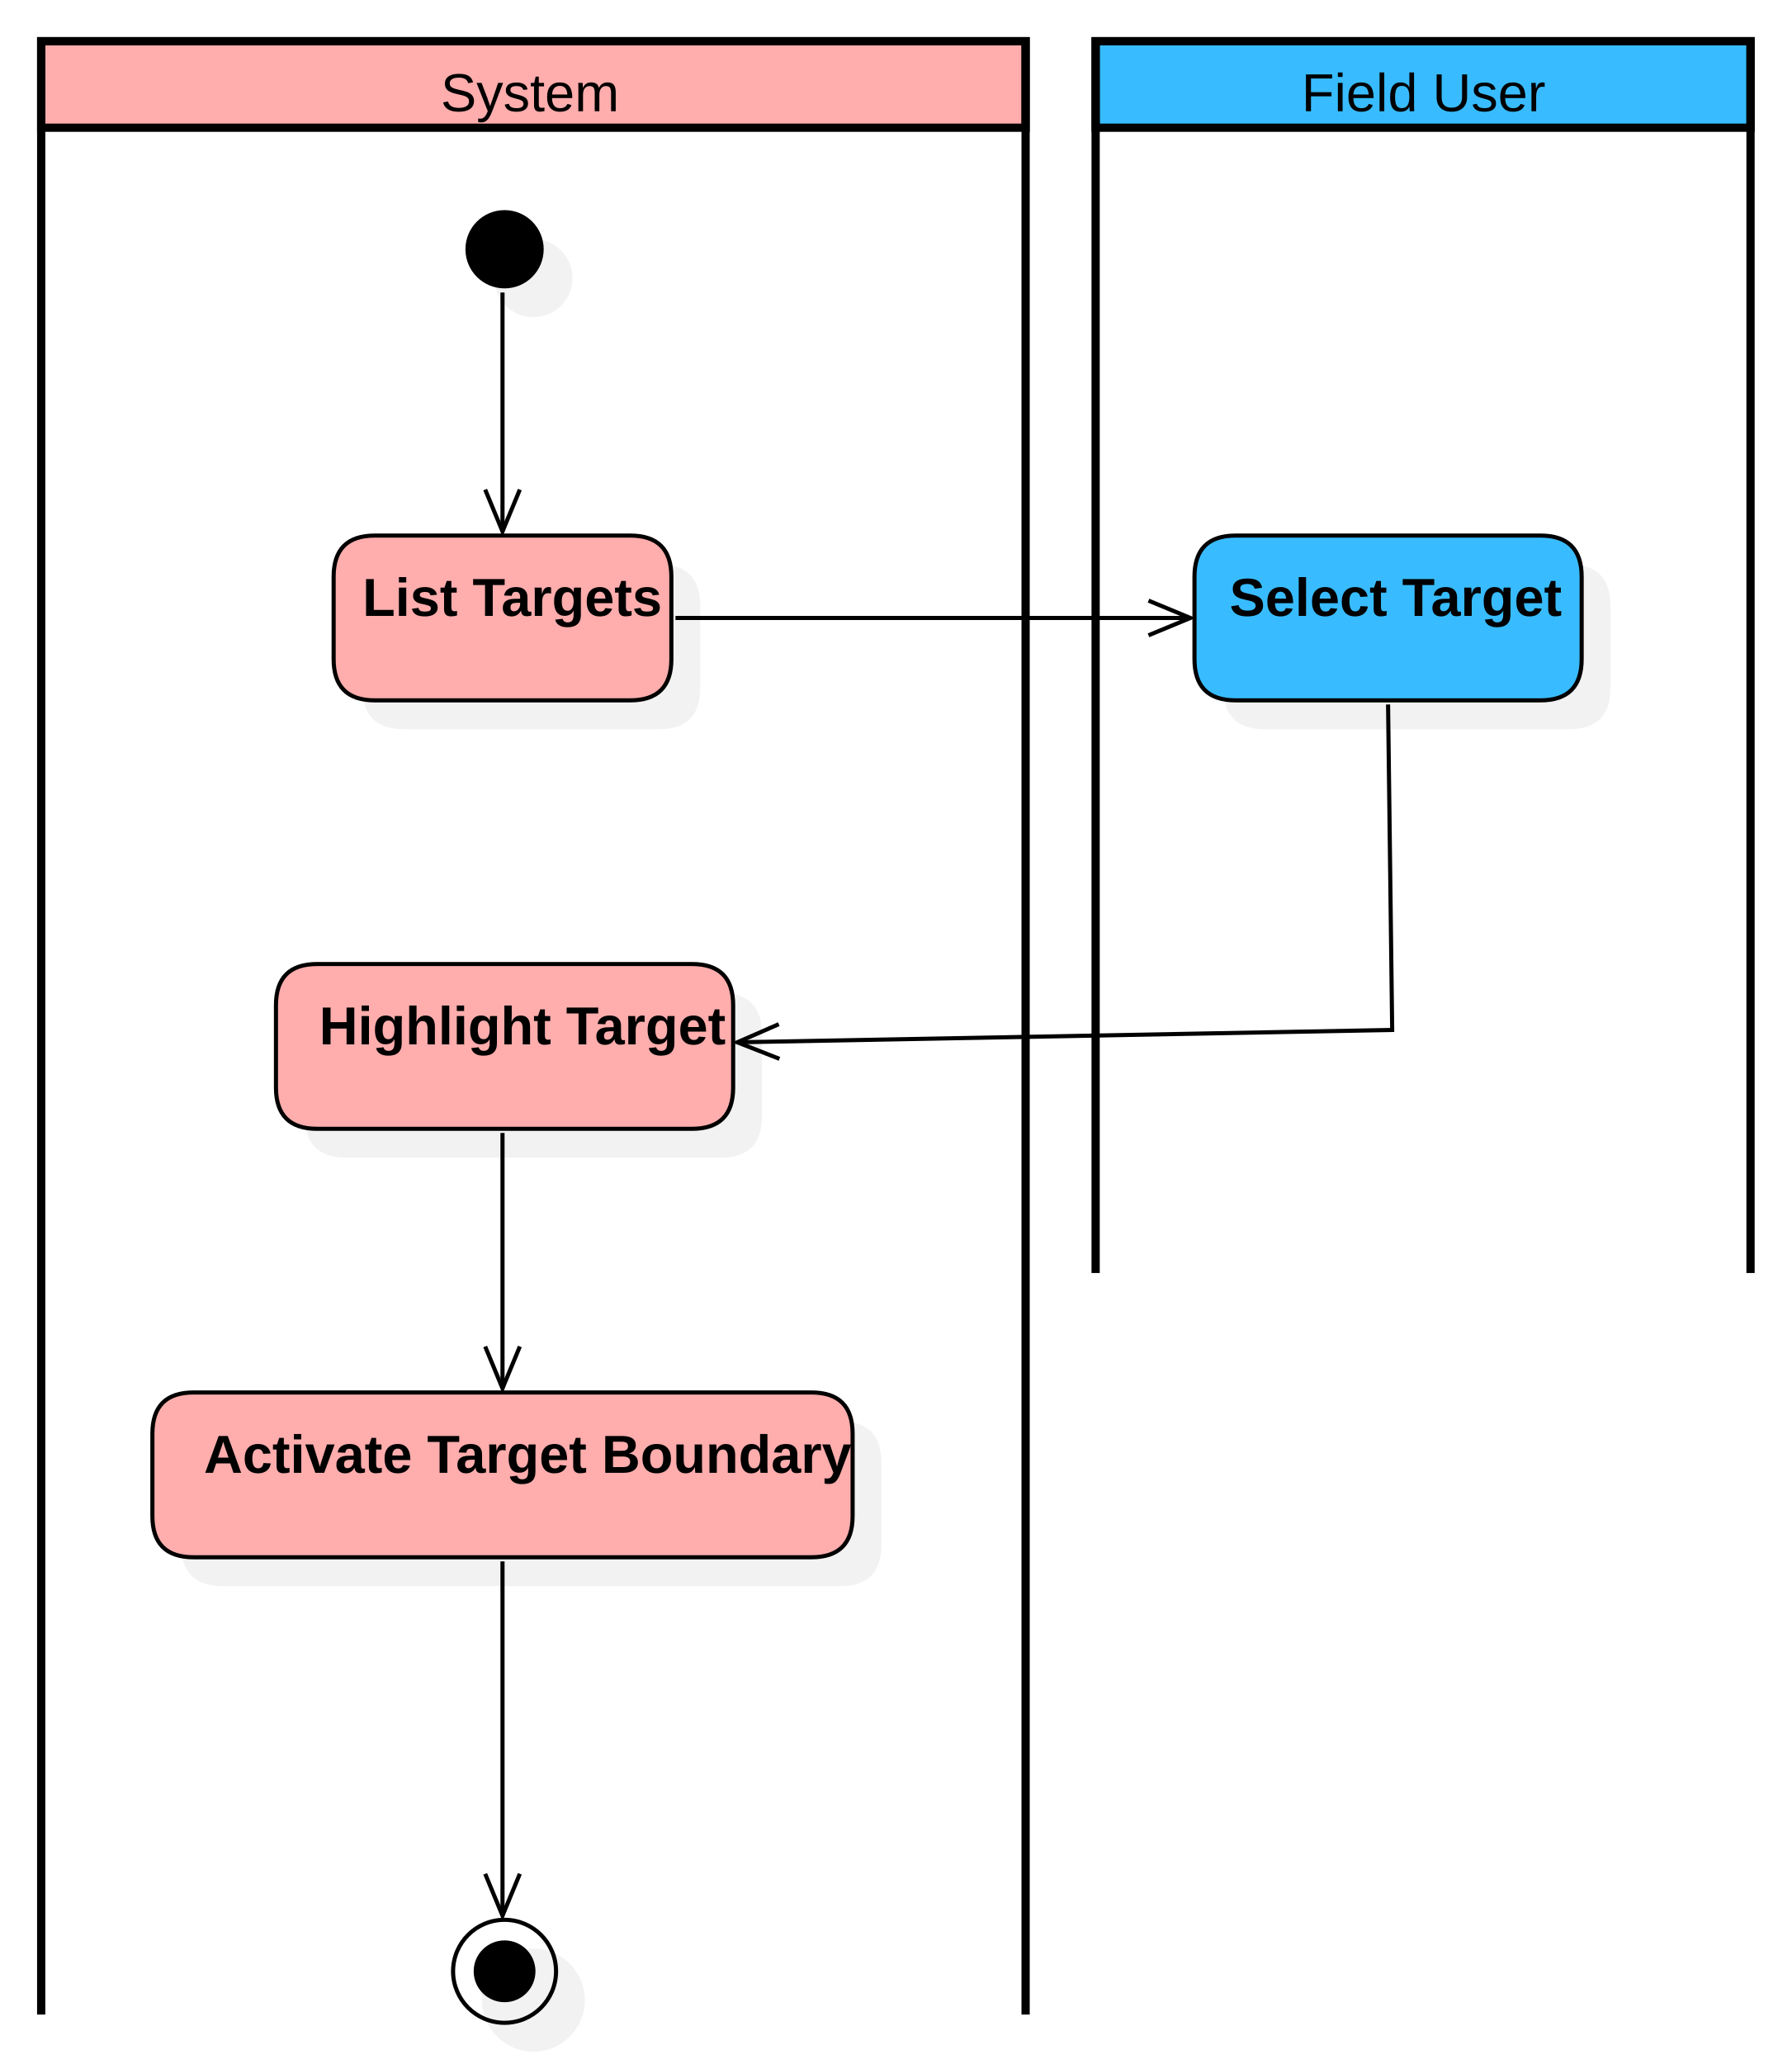
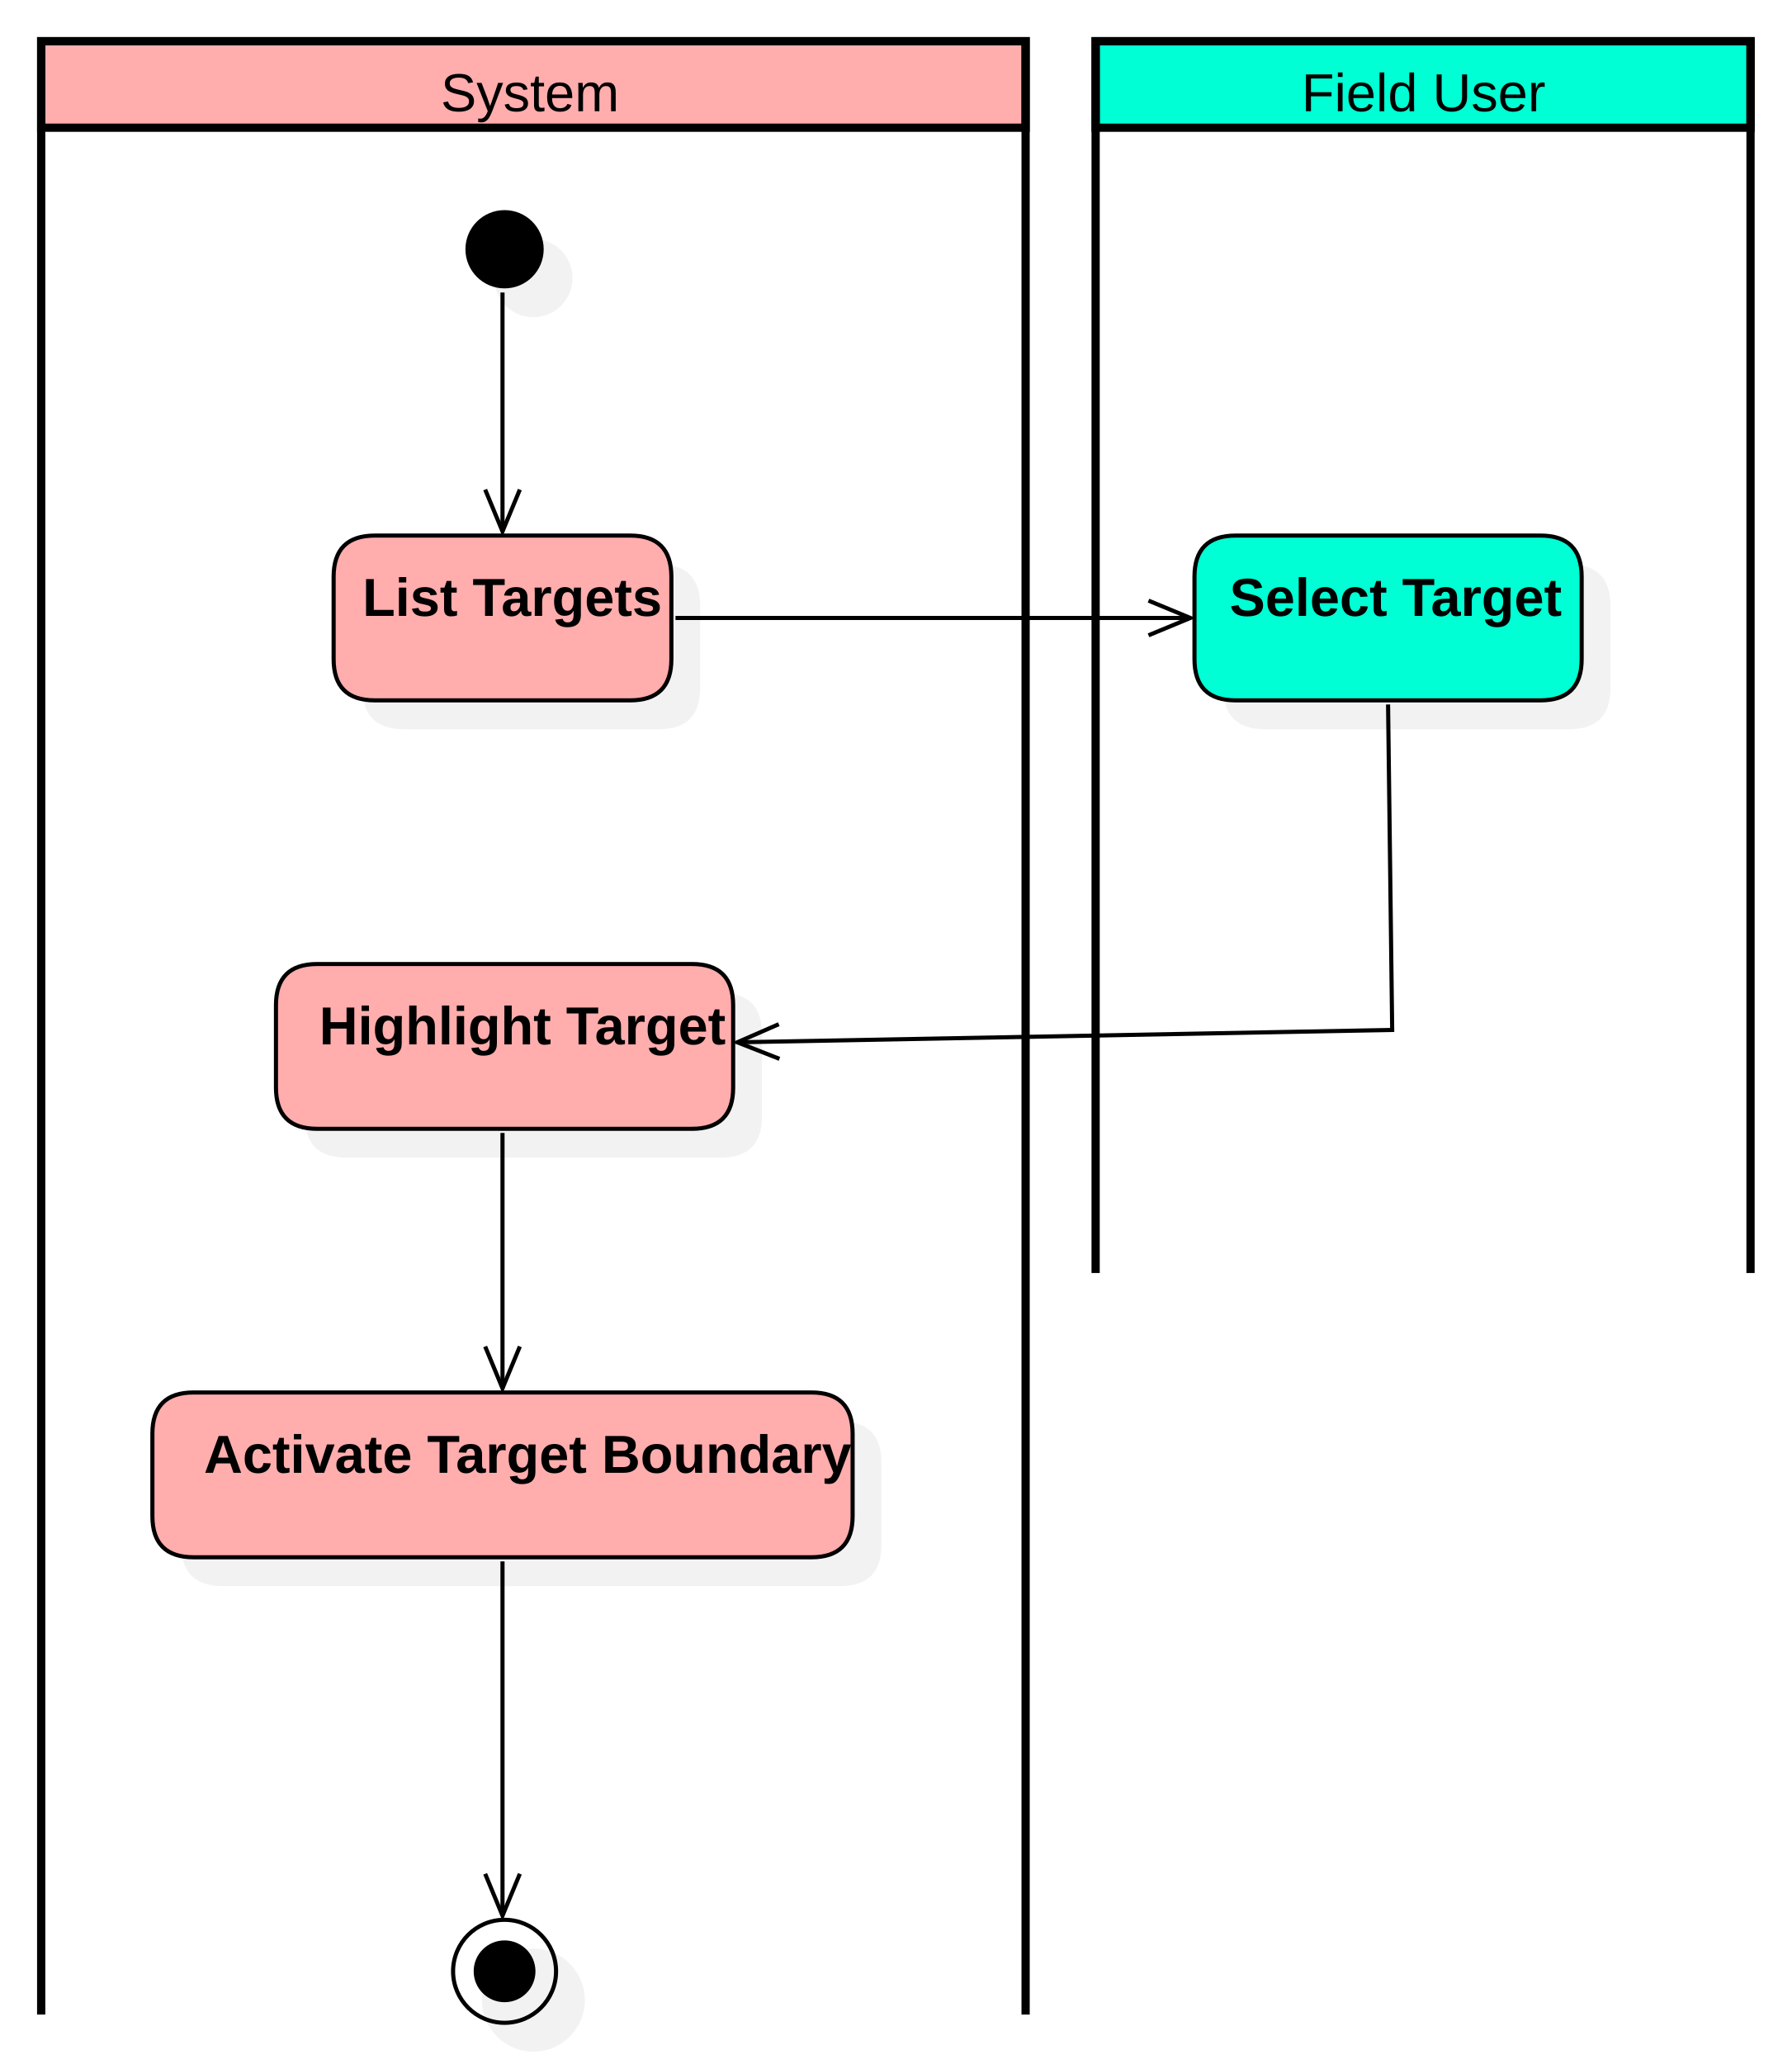
<svg xmlns="http://www.w3.org/2000/svg" version="1.1" width="435" height="501">
  <defs />
  <g>
+     <g transform="translate(-118,-22) scale(1,1)">
+       <rect fill="#00ffd4" stroke="none" x="384" y="32" width="159" height="21" />
+     </g>
+     <g transform="translate(-118,-22) scale(1,1)">
+       <path fill="none" stroke="#000000" d="M 384 32 L 543 32 L 543 53 L 384 53 L 384 32 Z Z" stroke-miterlimit="10" stroke-width="2" />
+     </g>
+     <g transform="translate(-118,-22) scale(1,1)">
+       <path fill="none" stroke="#000000" d="M 384 331 L 384 32 L 543 32 L 543 331" stroke-miterlimit="10" stroke-width="2" />
+     </g>
+     <g transform="translate(-118,-22) scale(1,1)">
+       <g>
+         <path fill="none" stroke="none" />
+         <text fill="#000000" stroke="none" font-family="Arial" font-size="13px" font-style="normal" font-weight="normal" text-decoration="none" x="434" y="49">Field User</text>
+       </g>
+     </g>
    <g transform="translate(-118,-22) scale(1,1)">
      <path fill="#C0C0C0" stroke="none" d="M 238 89.5 C 238 84.253 242.253 80 247.5 80 C 252.747 80 257 84.253 257 89.5 C 257 94.747 252.747 99 247.5 99 C 242.253 99 238 94.747 238 89.5 Z" opacity="0.2" />
    </g>
    <g transform="translate(-118,-22) scale(1,1)">
      <path fill="#000000" stroke="none" d="M 231 82.5 C 231 77.253 235.253 73 240.5 73 C 245.747 73 250 77.253 250 82.5 C 250 87.747 245.747 92 240.5 92 C 235.253 92 231 87.747 231 82.5 Z" />
    </g>
    <g transform="translate(-118,-22) scale(1,1)">
      <path fill="#C0C0C0" stroke="none" d="M 216 159 L 278 159 Q 288 159 288 169 L 288 189 Q 288 199 278 199 L 216 199 Q 206 199 206 189 L 206 169 Q 206 159 216 159 Z" opacity="0.2" />
    </g>
    <g transform="translate(-118,-22) scale(1,1)">
      <path fill="#ffadad" stroke="none" d="M 209 152 L 271 152 Q 281 152 281 162 L 281 182 Q 281 192 271 192 L 209 192 Q 199 192 199 182 L 199 162 Q 199 152 209 152 Z" />
    </g>
    <g transform="translate(-118,-22) scale(1,1)">
      <path fill="none" stroke="#000000" d="M 209 152 L 271 152 Q 281 152 281 162 L 281 182 Q 281 192 271 192 L 209 192 Q 199 192 199 182 L 199 162 Q 199 152 209 152 Z" stroke-miterlimit="10" />
    </g>
    <g transform="translate(-118,-22) scale(1,1)">
      <g>
        <path fill="none" stroke="none" />
        <text fill="#000000" stroke="none" font-family="Arial" font-size="13px" font-style="normal" font-weight="bold" text-decoration="none" x="206" y="171.5">List Targets</text>
      </g>
    </g>
    <g transform="translate(-118,-22) scale(1,1)">
      <path fill="#C0C0C0" stroke="none" d="M 425 159 L 499 159 Q 509 159 509 169 L 509 189 Q 509 199 499 199 L 425 199 Q 415 199 415 189 L 415 169 Q 415 159 425 159 Z" opacity="0.2" />
    </g>
    <g transform="translate(-118,-22) scale(1,1)">
-       <path fill="#38bcff" stroke="none" d="M 418 152 L 492 152 Q 502 152 502 162 L 502 182 Q 502 192 492 192 L 418 192 Q 408 192 408 182 L 408 162 Q 408 152 418 152 Z" />
+       <path fill="#00ffd4" stroke="none" d="M 418 152 L 492 152 Q 502 152 502 162 L 502 182 Q 502 192 492 192 L 418 192 Q 408 192 408 182 L 408 162 Q 408 152 418 152 Z" />
    </g>
    <g transform="translate(-118,-22) scale(1,1)">
      <path fill="none" stroke="#000000" d="M 418 152 L 492 152 Q 502 152 502 162 L 502 182 Q 502 192 492 192 L 418 192 Q 408 192 408 182 L 408 162 Q 408 152 418 152 Z" stroke-miterlimit="10" />
    </g>
    <g transform="translate(-118,-22) scale(1,1)">
      <g>
        <path fill="none" stroke="none" />
        <text fill="#000000" stroke="none" font-family="Arial" font-size="13px" font-style="normal" font-weight="bold" text-decoration="none" x="416.5" y="171.5">Select Target</text>
      </g>
    </g>
    <g transform="translate(-118,-22) scale(1,1)">
      <path fill="#C0C0C0" stroke="none" d="M 202 263 L 293 263 Q 303 263 303 273 L 303 293 Q 303 303 293 303 L 202 303 Q 192 303 192 293 L 192 273 Q 192 263 202 263 Z" opacity="0.2" />
    </g>
    <g transform="translate(-118,-22) scale(1,1)">
      <path fill="#ffadad" stroke="none" d="M 195 256 L 286 256 Q 296 256 296 266 L 296 286 Q 296 296 286 296 L 195 296 Q 185 296 185 286 L 185 266 Q 185 256 195 256 Z" />
    </g>
    <g transform="translate(-118,-22) scale(1,1)">
      <path fill="none" stroke="#000000" d="M 195 256 L 286 256 Q 296 256 296 266 L 296 286 Q 296 296 286 296 L 195 296 Q 185 296 185 286 L 185 266 Q 185 256 195 256 Z" stroke-miterlimit="10" />
    </g>
    <g transform="translate(-118,-22) scale(1,1)">
      <g>
        <path fill="none" stroke="none" />
        <text fill="#000000" stroke="none" font-family="Arial" font-size="13px" font-style="normal" font-weight="bold" text-decoration="none" x="195.5" y="275.5">Highlight Target</text>
      </g>
    </g>
    <g transform="translate(-118,-22) scale(1,1)">
      <path fill="#C0C0C0" stroke="none" d="M 172 367 L 322 367 Q 332 367 332 377 L 332 397 Q 332 407 322 407 L 172 407 Q 162 407 162 397 L 162 377 Q 162 367 172 367 Z" opacity="0.2" />
    </g>
    <g transform="translate(-118,-22) scale(1,1)">
      <path fill="#ffadad" stroke="none" d="M 165 360 L 315 360 Q 325 360 325 370 L 325 390 Q 325 400 315 400 L 165 400 Q 155 400 155 390 L 155 370 Q 155 360 165 360 Z" />
    </g>
    <g transform="translate(-118,-22) scale(1,1)">
      <path fill="none" stroke="#000000" d="M 165 360 L 315 360 Q 325 360 325 370 L 325 390 Q 325 400 315 400 L 165 400 Q 155 400 155 390 L 155 370 Q 155 360 165 360 Z" stroke-miterlimit="10" />
    </g>
    <g transform="translate(-118,-22) scale(1,1)">
      <g>
        <path fill="none" stroke="none" />
        <text fill="#000000" stroke="none" font-family="Arial" font-size="13px" font-style="normal" font-weight="bold" text-decoration="none" x="167.5" y="379.5">Activate Target Boundary</text>
      </g>
    </g>
    <g transform="translate(-118,-22) scale(1,1)">
      <path fill="#C0C0C0" stroke="none" d="M 235 507.5 C 235 500.596 240.596 495 247.5 495 C 254.404 495 260 500.596 260 507.5 C 260 514.404 254.404 520 247.5 520 C 240.596 520 235 514.404 235 507.5 Z" opacity="0.2" />
    </g>
    <g transform="translate(-118,-22) scale(1,1)">
      <path fill="none" stroke="#000000" d="M 228 500.5 C 228 493.596 233.596 488 240.5 488 C 247.404 488 253 493.596 253 500.5 C 253 507.404 247.404 513 240.5 513 C 233.596 513 228 507.404 228 500.5 Z" stroke-miterlimit="10" />
    </g>
    <g transform="translate(-118,-22) scale(1,1)">
      <path fill="#000000" stroke="none" d="M 233 500.5 C 233 496.358 236.358 493 240.5 493 C 244.642 493 248 496.358 248 500.5 C 248 504.642 244.642 508 240.5 508 C 236.358 508 233 504.642 233 500.5 Z" />
    </g>
    <g transform="translate(-118,-22) scale(1,1)">
      <path fill="none" stroke="#000000" d="M 240 93 L 240 151" stroke-miterlimit="10" />
    </g>
    <g transform="translate(-118,-22) scale(1,1)">
      <path fill="none" stroke="#000000" d="M 235.79 140.837 L 240 151 L 244.21 140.837" stroke-miterlimit="10" />
    </g>
    <g transform="translate(-118,-22) scale(1,1)">
      <path fill="none" stroke="#000000" d="M 282 172 L 407 172" stroke-miterlimit="10" />
    </g>
    <g transform="translate(-118,-22) scale(1,1)">
      <path fill="none" stroke="#000000" d="M 396.837 176.21 L 407 172 L 396.837 167.79" stroke-miterlimit="10" />
    </g>
    <g transform="translate(-118,-22) scale(1,1)">
      <path fill="none" stroke="#000000" d="M 455 193 L 456 272 L 297 275" stroke-miterlimit="10" />
    </g>
    <g transform="translate(-118,-22) scale(1,1)">
      <path fill="none" stroke="#000000" d="M 307.081 270.6 L 297 275 L 307.24 279.017" stroke-miterlimit="10" />
    </g>
    <g transform="translate(-118,-22) scale(1,1)">
      <path fill="none" stroke="#000000" d="M 240 297 L 240 359" stroke-miterlimit="10" />
    </g>
    <g transform="translate(-118,-22) scale(1,1)">
      <path fill="none" stroke="#000000" d="M 235.79 348.837 L 240 359 L 244.21 348.837" stroke-miterlimit="10" />
    </g>
    <g transform="translate(-118,-22) scale(1,1)">
      <path fill="none" stroke="#000000" d="M 240 401 L 240 487" stroke-miterlimit="10" />
    </g>
    <g transform="translate(-118,-22) scale(1,1)">
      <path fill="none" stroke="#000000" d="M 235.79 476.837 L 240 487 L 244.21 476.837" stroke-miterlimit="10" />
    </g>
    <g transform="translate(-118,-22) scale(1,1)">
      <rect fill="#ffadad" stroke="none" x="128" y="32" width="239" height="21" />
    </g>
    <g transform="translate(-118,-22) scale(1,1)">
      <path fill="none" stroke="#000000" d="M 128 32 L 367 32 L 367 53 L 128 53 L 128 32 Z Z" stroke-miterlimit="10" stroke-width="2" />
    </g>
    <g transform="translate(-118,-22) scale(1,1)">
      <path fill="none" stroke="#000000" d="M 128 511 L 128 32 L 367 32 L 367 511" stroke-miterlimit="10" stroke-width="2" />
    </g>
    <g transform="translate(-118,-22) scale(1,1)">
      <g>
        <path fill="none" stroke="none" />
        <text fill="#000000" stroke="none" font-family="Arial" font-size="13px" font-style="normal" font-weight="normal" text-decoration="none" x="225" y="49">System</text>
      </g>
    </g>
-     <g transform="translate(-118,-22) scale(1,1)">
-       <rect fill="#38bcff" stroke="none" x="384" y="32" width="159" height="21" />
-     </g>
-     <g transform="translate(-118,-22) scale(1,1)">
-       <path fill="none" stroke="#000000" d="M 384 32 L 543 32 L 543 53 L 384 53 L 384 32 Z Z" stroke-miterlimit="10" stroke-width="2" />
-     </g>
-     <g transform="translate(-118,-22) scale(1,1)">
-       <path fill="none" stroke="#000000" d="M 384 331 L 384 32 L 543 32 L 543 331" stroke-miterlimit="10" stroke-width="2" />
-     </g>
-     <g transform="translate(-118,-22) scale(1,1)">
-       <g>
-         <path fill="none" stroke="none" />
-         <text fill="#000000" stroke="none" font-family="Arial" font-size="13px" font-style="normal" font-weight="normal" text-decoration="none" x="434" y="49">Field User</text>
-       </g>
-     </g>
  </g>
</svg>
